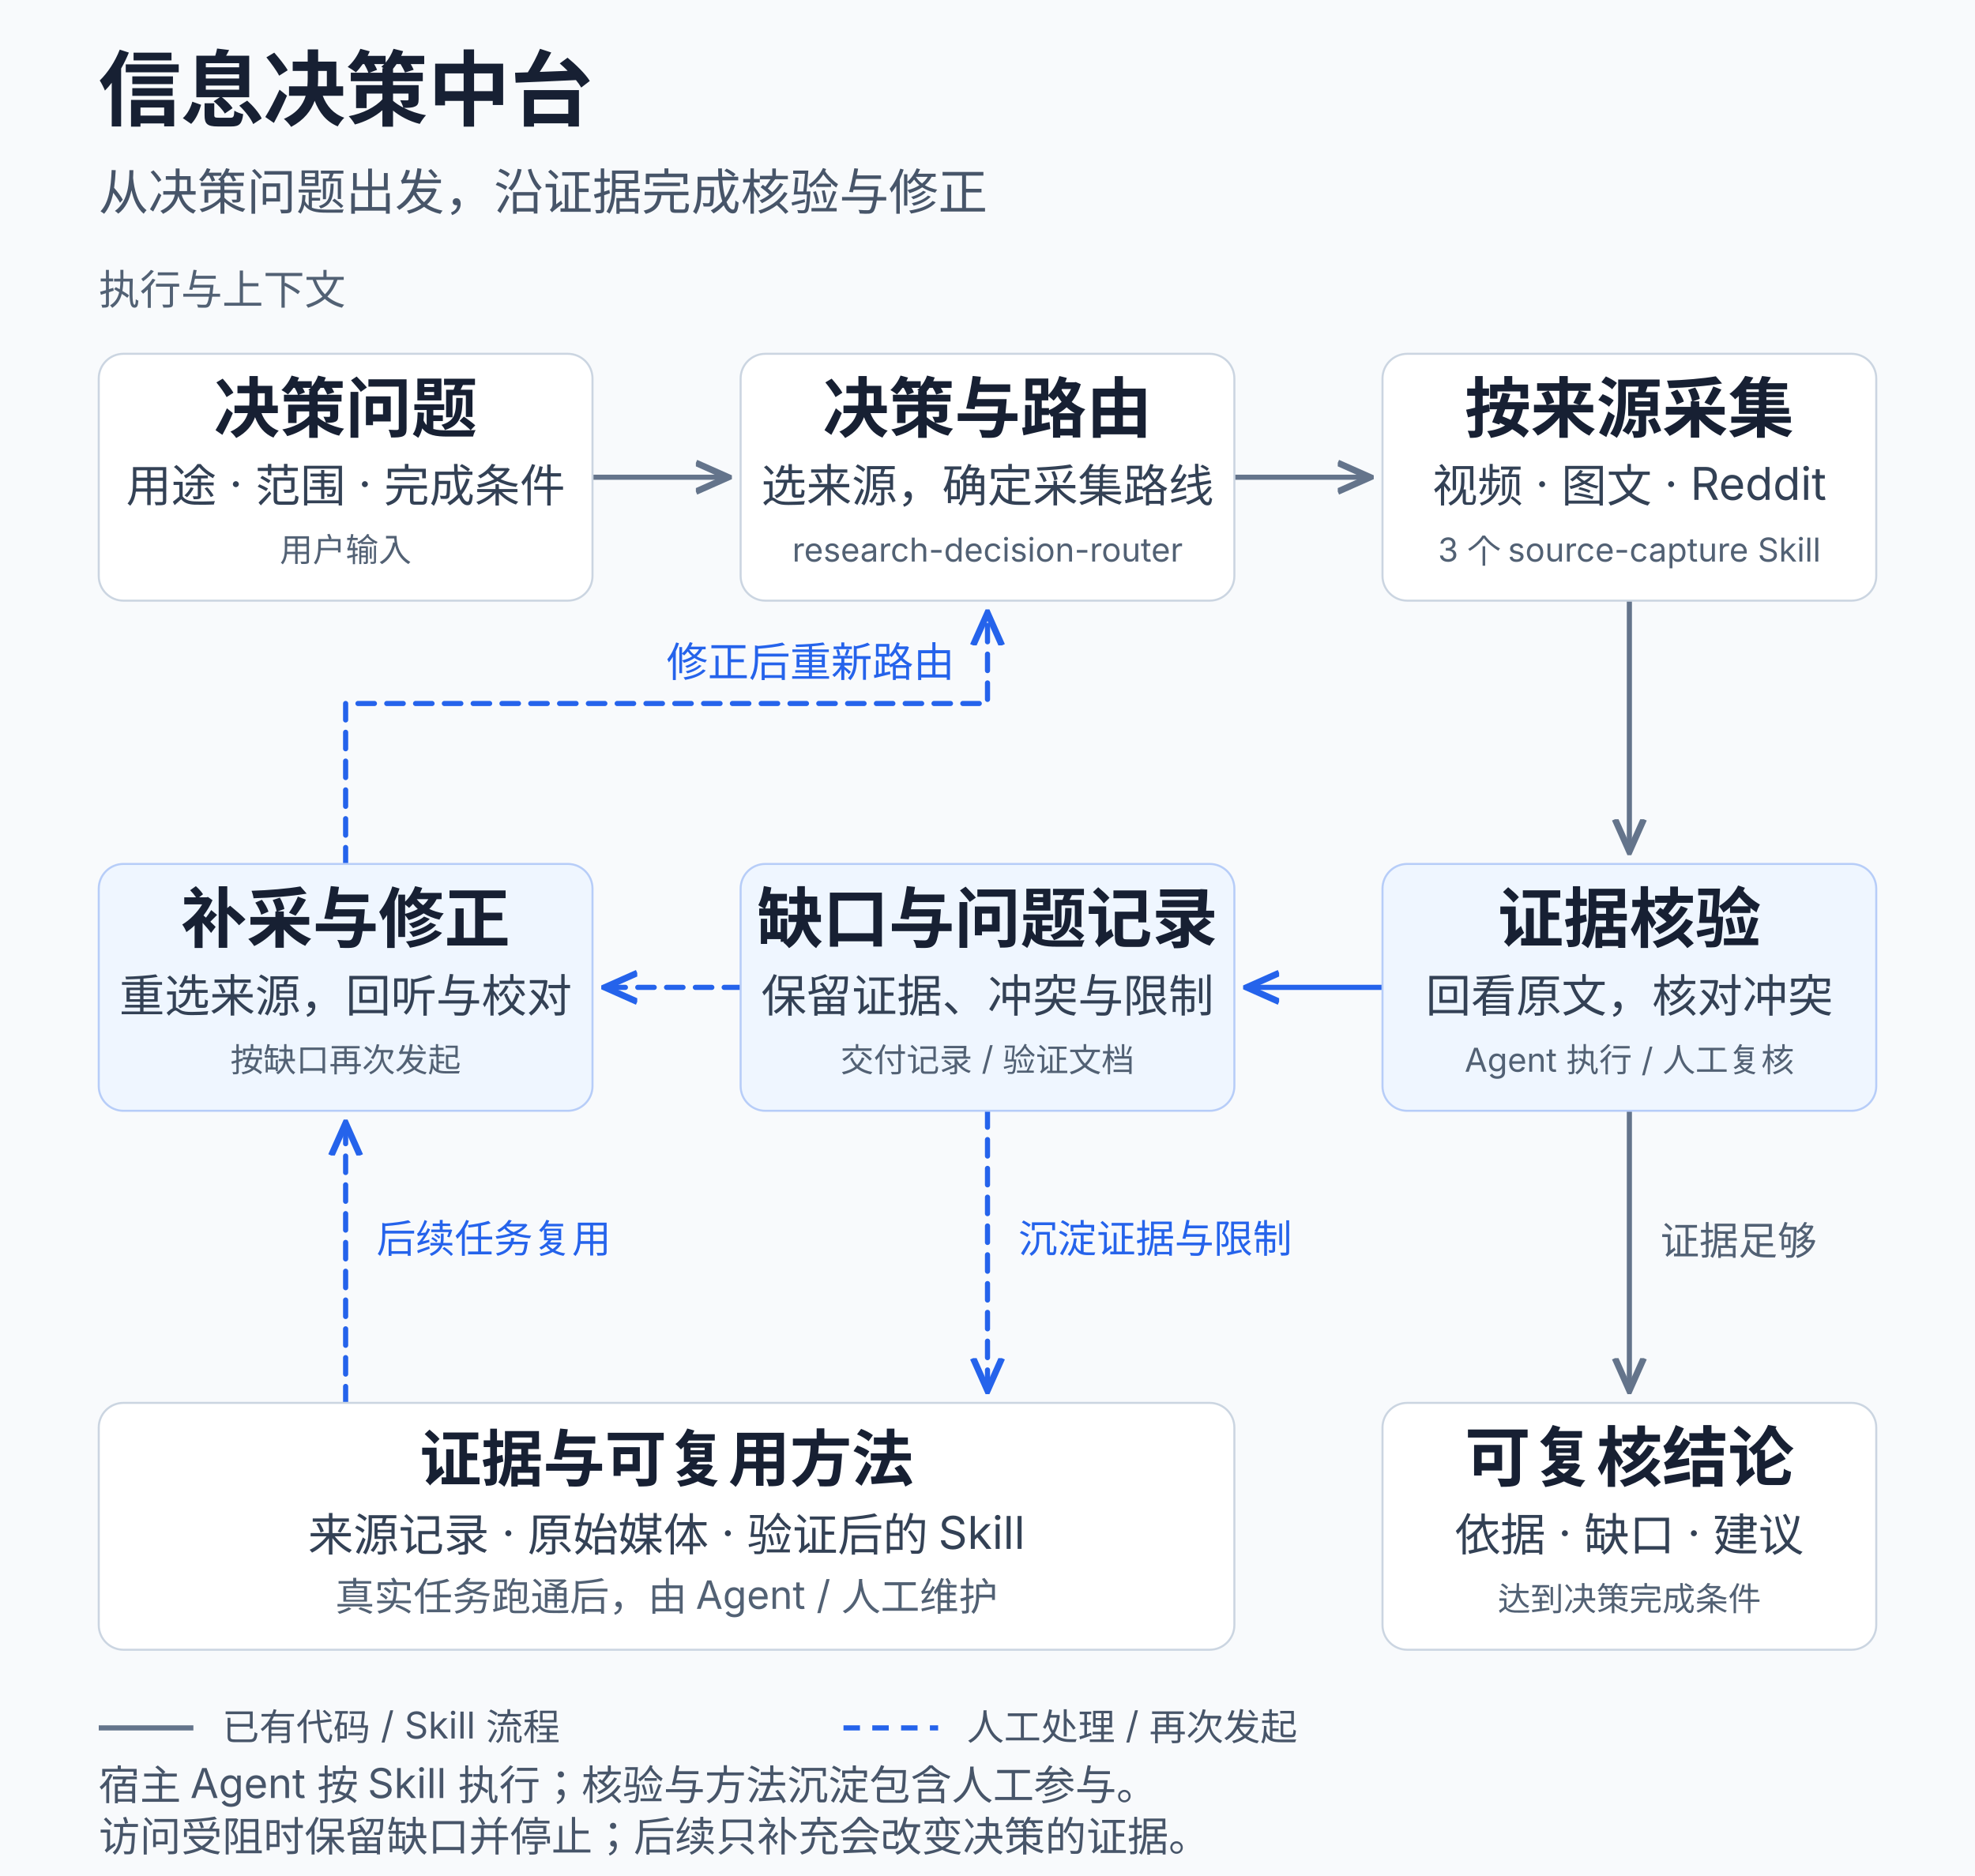
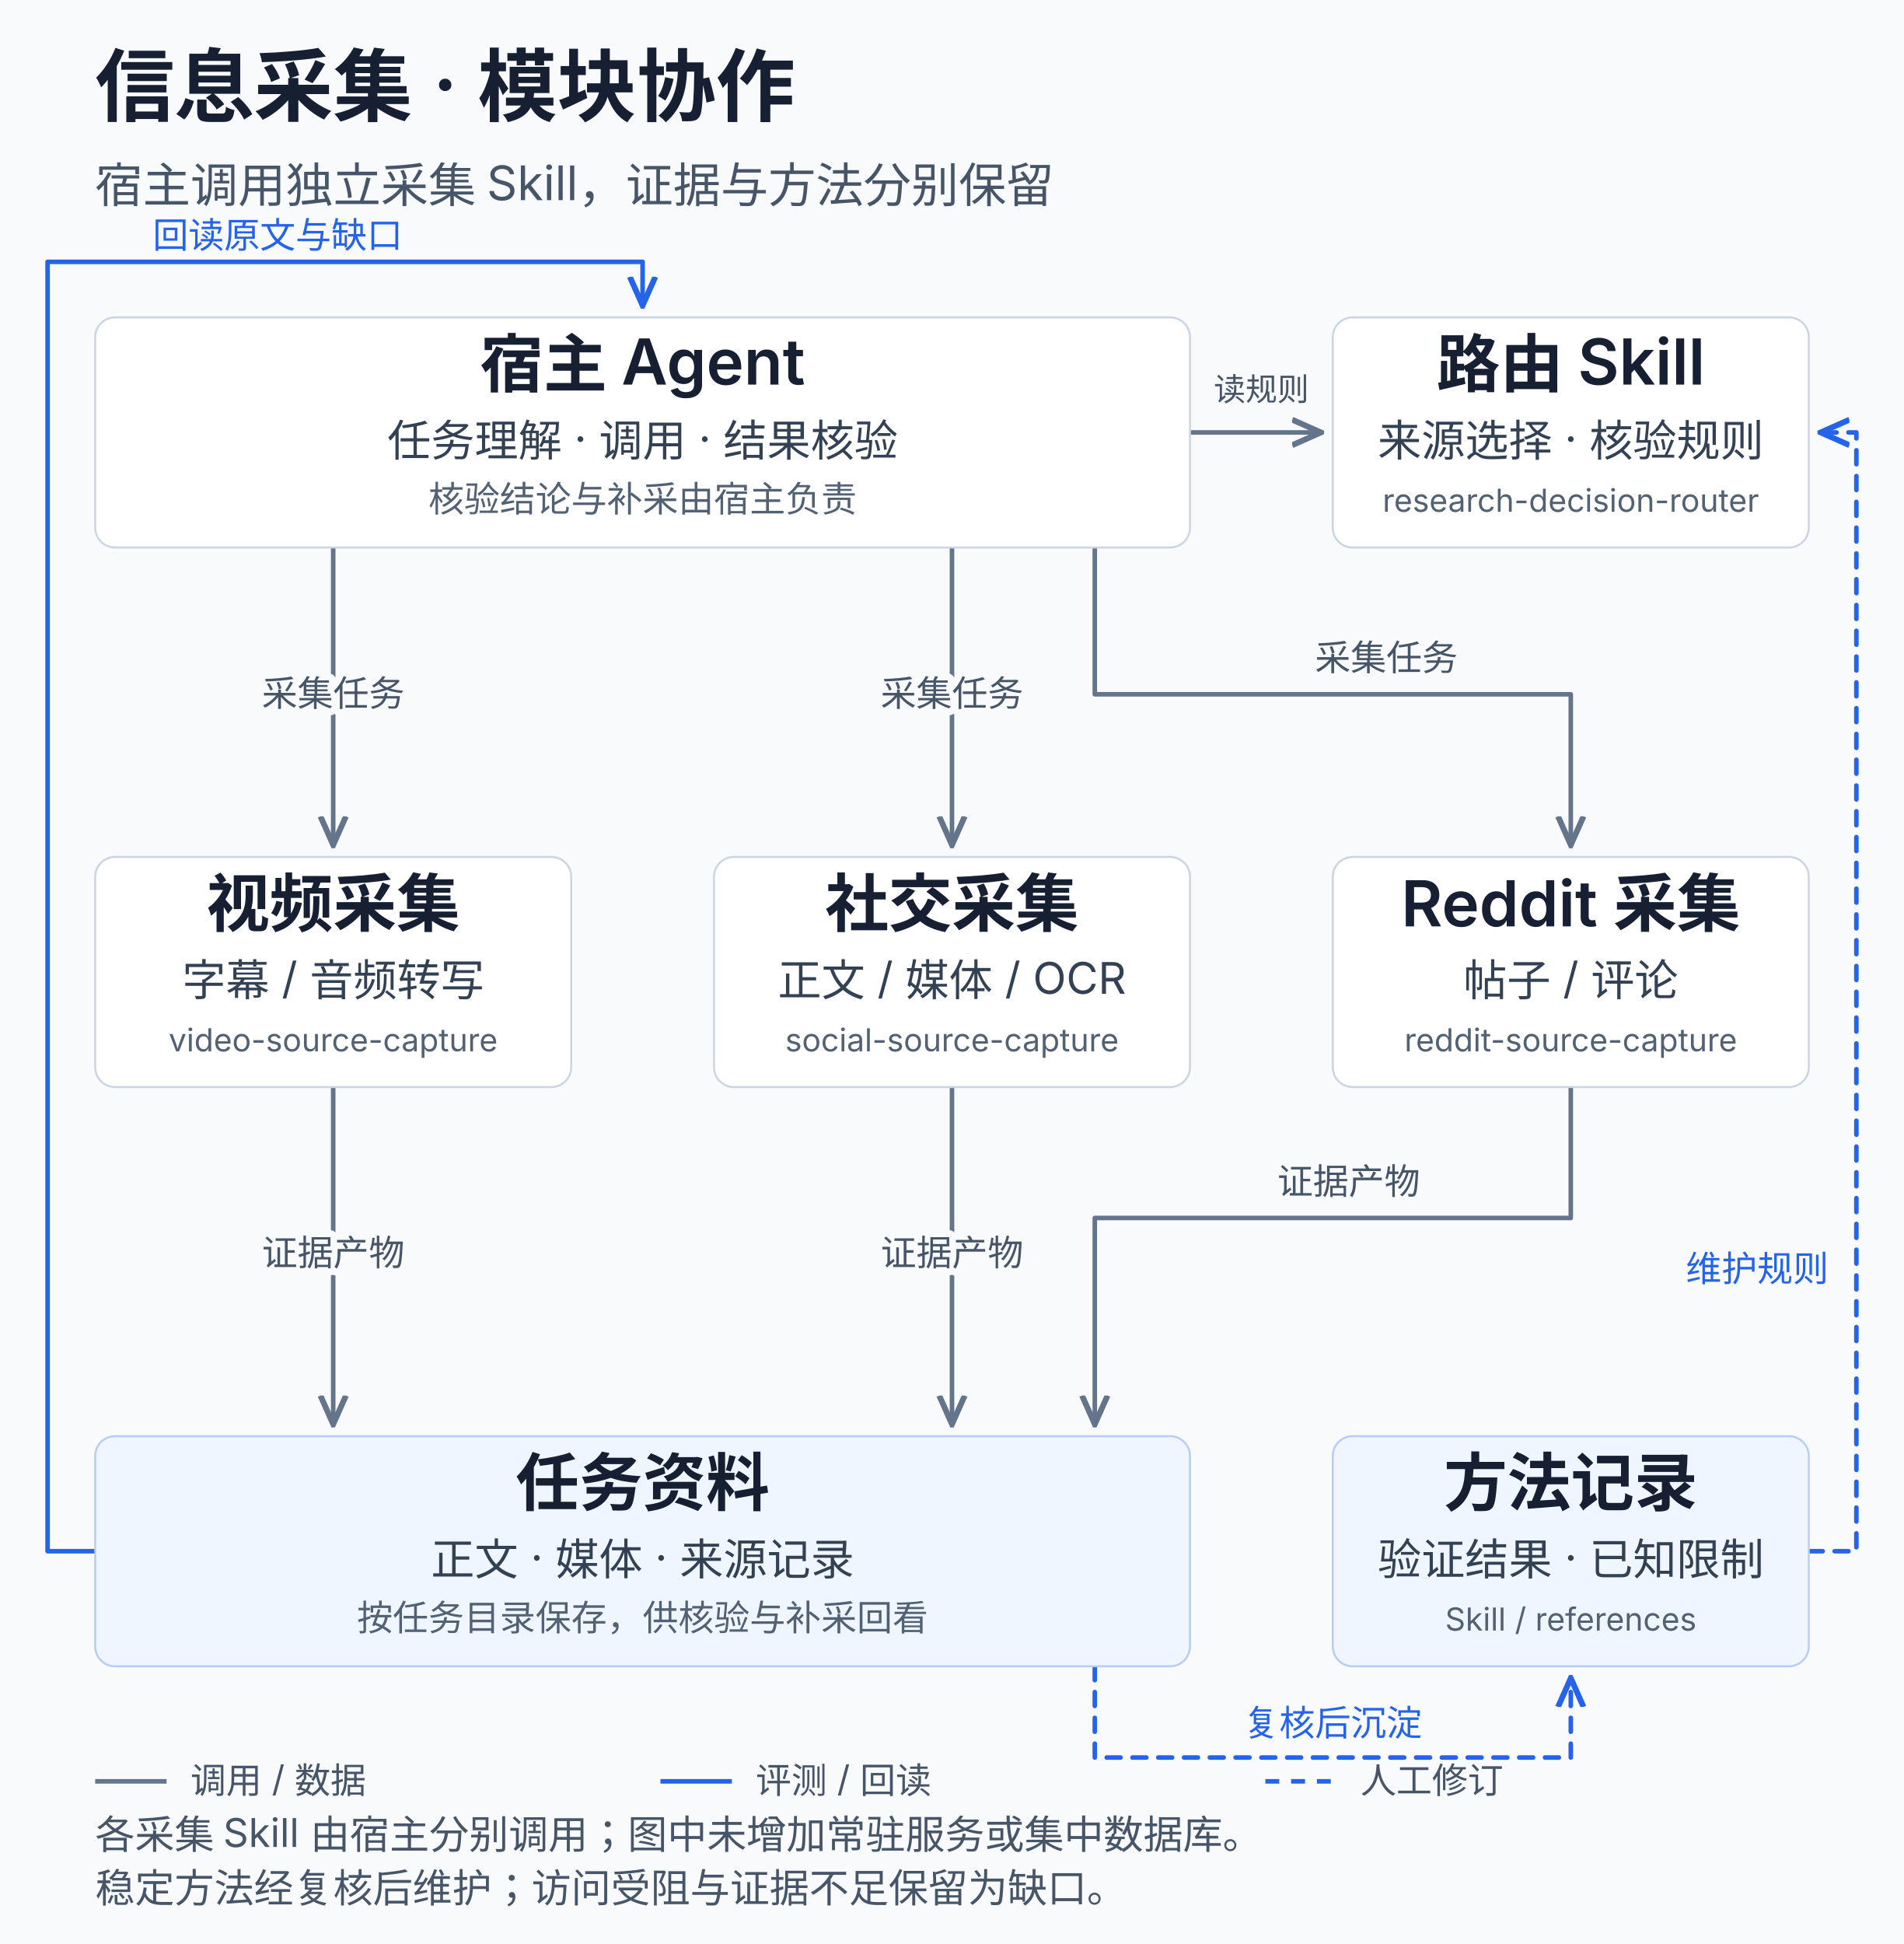
- <svg xmlns="http://www.w3.org/2000/svg" width="960" height="912" viewBox="0 0 960 912" role="img" aria-labelledby="title desc" lang="zh">
+ <svg xmlns="http://www.w3.org/2000/svg" width="960" height="980" viewBox="0 0 960 980" role="img" aria-labelledby="title desc" lang="zh">
  <defs>
-     <marker id="gray" viewBox="0 0 10 10" refX="9" refY="5" markerWidth="7" markerHeight="7" orient="auto">
+     <marker id="gray" viewBox="0 0 10 10" refX="9" refY="5" markerWidth="7" markerHeight="7" orient="auto-start-reverse">
      <path d="M 0 1 L 9 5 L 0 9" fill="none" stroke="#64748b" stroke-width="1.8" />
    </marker>
-     <marker id="blue" viewBox="0 0 10 10" refX="9" refY="5" markerWidth="7" markerHeight="7" orient="auto">
+     <marker id="blue" viewBox="0 0 10 10" refX="9" refY="5" markerWidth="7" markerHeight="7" orient="auto-start-reverse">
      <path d="M 0 1 L 9 5 L 0 9" fill="none" stroke="#2563eb" stroke-width="1.8" />
    </marker>
  </defs>
-   <rect width="960" height="912" fill="#f8fafc" />
+   <rect width="960" height="980" fill="#f8fafc" />
  <g font-family="system-ui, -apple-system, BlinkMacSystemFont, Segoe UI, PingFang SC, Microsoft YaHei, sans-serif">
-     <text x="48" y="58" font-size="40" fill="#172033" text-anchor="start" font-weight="600">信息决策中台</text>
-     <text x="48" y="102" font-size="24" fill="#475569" text-anchor="start" font-weight="400">从决策问题出发，沿证据完成核验与修正</text>
-     <text x="48" y="148" font-size="20" fill="#526174" text-anchor="start" font-weight="400">执行与上下文</text>
-     <path d="M 288 232 H 354" fill="none" stroke="#64748b" stroke-width="2.5" stroke-linejoin="round" stroke-linecap="round" marker-end="url(#gray)" />
-     <path d="M 600 232 H 666" fill="none" stroke="#64748b" stroke-width="2.5" stroke-linejoin="round" stroke-linecap="round" marker-end="url(#gray)" />
-     <path d="M 792 292 V 414" fill="none" stroke="#64748b" stroke-width="2.5" stroke-linejoin="round" stroke-linecap="round" marker-end="url(#gray)" />
-     <path d="M 672 480 H 606" fill="none" stroke="#2563eb" stroke-width="2.5" stroke-linejoin="round" stroke-linecap="round" marker-end="url(#blue)" />
-     <path d="M 360 480 H 294" fill="none" stroke="#2563eb" stroke-width="2.5" stroke-linejoin="round" stroke-linecap="round" marker-end="url(#blue)" stroke-dasharray="8 6" />
-     <path d="M 168 420 V 342 H 480 V 298" fill="none" stroke="#2563eb" stroke-width="2.5" stroke-linejoin="round" stroke-linecap="round" marker-end="url(#blue)" stroke-dasharray="8 6" />
-     <text x="324" y="329" font-size="20" fill="#2563eb" text-anchor="start" font-weight="400">修正后重新路由</text>
-     <path d="M 792 540 V 676" fill="none" stroke="#64748b" stroke-width="2.5" stroke-linejoin="round" stroke-linecap="round" marker-end="url(#gray)" />
-     <text x="807" y="610" font-size="19" fill="#526174" text-anchor="start" font-weight="400">证据足够</text>
-     <path d="M 480 540 V 676" fill="none" stroke="#2563eb" stroke-width="2.5" stroke-linejoin="round" stroke-linecap="round" marker-end="url(#blue)" stroke-dasharray="8 6" />
-     <text x="495" y="609" font-size="19" fill="#2563eb" text-anchor="start" font-weight="400">沉淀证据与限制</text>
-     <path d="M 168 682 V 546" fill="none" stroke="#2563eb" stroke-width="2.5" stroke-linejoin="round" stroke-linecap="round" marker-end="url(#blue)" stroke-dasharray="8 6" />
-     <text x="183" y="609" font-size="19" fill="#2563eb" text-anchor="start" font-weight="400">后续任务复用</text>
-     <g>
-       <rect x="48" y="172" width="240" height="120" rx="12" fill="#ffffff" stroke="#cbd5e1" />
-       <text x="168.0" y="210" font-size="32" fill="#172033" text-anchor="middle" font-weight="600">决策问题</text>
-       <text x="168.0" y="244" font-size="22" fill="#334155" text-anchor="middle" font-weight="400">用途 · 范围 · 完成条件</text>
-       <text x="168.0" y="273" font-size="16" fill="#526174" text-anchor="middle" font-weight="400">用户输入</text>
+     <text x="48" y="58" font-size="40" fill="#172033" text-anchor="start" font-weight="600">信息采集 · 模块协作</text>
+     <text x="48" y="102" font-size="24" fill="#475569" text-anchor="start" font-weight="400">宿主调用独立采集 Skill，证据与方法分别保留</text>
+     <path d="M 600 218 H 666" fill="none" stroke="#f8fafc" stroke-width="8" stroke-linejoin="round" />
+     <path d="M 600 218 H 666" fill="none" stroke="#64748b" stroke-width="2.3" stroke-linejoin="round" stroke-linecap="round" marker-end="url(#gray)" />
+     <path d="M 168 276 V 426" fill="none" stroke="#f8fafc" stroke-width="8" stroke-linejoin="round" />
+     <path d="M 168 276 V 426" fill="none" stroke="#64748b" stroke-width="2.3" stroke-linejoin="round" stroke-linecap="round" marker-end="url(#gray)" />
+     <path d="M 480 276 V 426" fill="none" stroke="#f8fafc" stroke-width="8" stroke-linejoin="round" />
+     <path d="M 480 276 V 426" fill="none" stroke="#64748b" stroke-width="2.3" stroke-linejoin="round" stroke-linecap="round" marker-end="url(#gray)" />
+     <path d="M 552 276 V 350 H 792 V 426" fill="none" stroke="#f8fafc" stroke-width="8" stroke-linejoin="round" />
+     <path d="M 552 276 V 350 H 792 V 426" fill="none" stroke="#64748b" stroke-width="2.3" stroke-linejoin="round" stroke-linecap="round" marker-end="url(#gray)" />
+     <path d="M 168 548 V 718" fill="none" stroke="#f8fafc" stroke-width="8" stroke-linejoin="round" />
+     <path d="M 168 548 V 718" fill="none" stroke="#64748b" stroke-width="2.3" stroke-linejoin="round" stroke-linecap="round" marker-end="url(#gray)" />
+     <path d="M 480 548 V 718" fill="none" stroke="#f8fafc" stroke-width="8" stroke-linejoin="round" />
+     <path d="M 480 548 V 718" fill="none" stroke="#64748b" stroke-width="2.3" stroke-linejoin="round" stroke-linecap="round" marker-end="url(#gray)" />
+     <path d="M 792 548 V 614 H 552 V 718" fill="none" stroke="#f8fafc" stroke-width="8" stroke-linejoin="round" />
+     <path d="M 792 548 V 614 H 552 V 718" fill="none" stroke="#64748b" stroke-width="2.3" stroke-linejoin="round" stroke-linecap="round" marker-end="url(#gray)" />
+     <path d="M 48 782 H 24 V 132 H 324 V 154" fill="none" stroke="#f8fafc" stroke-width="8" stroke-linejoin="round" />
+     <path d="M 48 782 H 24 V 132 H 324 V 154" fill="none" stroke="#2563eb" stroke-width="2.3" stroke-linejoin="round" stroke-linecap="round" marker-end="url(#blue)" />
+     <path d="M 552 840 V 886 H 792 V 846" fill="none" stroke="#f8fafc" stroke-width="8" stroke-linejoin="round" />
+     <path d="M 552 840 V 886 H 792 V 846" fill="none" stroke="#2563eb" stroke-width="2.3" stroke-linejoin="round" stroke-linecap="round" stroke-dasharray="7 6" marker-end="url(#blue)" />
+     <path d="M 912 782 H 936 V 218 H 918" fill="none" stroke="#f8fafc" stroke-width="8" stroke-linejoin="round" />
+     <path d="M 912 782 H 936 V 218 H 918" fill="none" stroke="#2563eb" stroke-width="2.3" stroke-linejoin="round" stroke-linecap="round" stroke-dasharray="7 6" marker-end="url(#blue)" />
+     <g class="module" data-module="宿主 Agent">
+       <rect x="48" y="160" width="552" height="116" rx="10" fill="#ffffff" stroke="#cbd5e1" />
+       <text x="324.0" y="195" font-size="32" fill="#172033" text-anchor="middle" font-weight="600">宿主 Agent</text>
+       <text x="324.0" y="230" font-size="22" fill="#334155" text-anchor="middle" font-weight="400">任务理解 · 调用 · 结果核验</text>
+       <text x="324.0" y="258" font-size="18" fill="#526174" text-anchor="middle" font-weight="400">核验结论与补采由宿主负责</text>
    </g>
-     <g>
-       <rect x="360" y="172" width="240" height="120" rx="12" fill="#ffffff" stroke="#cbd5e1" />
-       <text x="480.0" y="210" font-size="32" fill="#172033" text-anchor="middle" font-weight="600">决策与路由</text>
-       <text x="480.0" y="244" font-size="22" fill="#334155" text-anchor="middle" font-weight="400">选来源，确定采集路线</text>
-       <text x="480.0" y="273" font-size="16" fill="#526174" text-anchor="middle" font-weight="400">research-decision-router</text>
+     <g class="module" data-module="路由 Skill">
+       <rect x="672" y="160" width="240" height="116" rx="10" fill="#ffffff" stroke="#cbd5e1" />
+       <text x="792.0" y="195" font-size="32" fill="#172033" text-anchor="middle" font-weight="600">路由 Skill</text>
+       <text x="792.0" y="230" font-size="22" fill="#334155" text-anchor="middle" font-weight="400">来源选择 · 核验规则</text>
+       <text x="792.0" y="258" font-size="16" fill="#526174" text-anchor="middle" font-weight="400">research-decision-router</text>
    </g>
-     <g>
-       <rect x="672" y="172" width="240" height="120" rx="12" fill="#ffffff" stroke="#cbd5e1" />
-       <text x="792.0" y="210" font-size="32" fill="#172033" text-anchor="middle" font-weight="600">按来源采集</text>
-       <text x="792.0" y="244" font-size="22" fill="#334155" text-anchor="middle" font-weight="400">视频 · 图文 · Reddit</text>
-       <text x="792.0" y="273" font-size="16" fill="#526174" text-anchor="middle" font-weight="400">3 个 source-capture Skill</text>
+     <g class="module" data-module="视频采集">
+       <rect x="48" y="432" width="240" height="116" rx="10" fill="#ffffff" stroke="#cbd5e1" />
+       <text x="168.0" y="467" font-size="32" fill="#172033" text-anchor="middle" font-weight="600">视频采集</text>
+       <text x="168.0" y="502" font-size="22" fill="#334155" text-anchor="middle" font-weight="400">字幕 / 音频转写</text>
+       <text x="168.0" y="530" font-size="16" fill="#526174" text-anchor="middle" font-weight="400">video-source-capture</text>
    </g>
-     <g>
-       <rect x="672" y="420" width="240" height="120" rx="12" fill="#eff6ff" stroke="#b7cdf8" />
-       <text x="792.0" y="458" font-size="32" fill="#172033" text-anchor="middle" font-weight="600">证据核验</text>
-       <text x="792.0" y="492" font-size="22" fill="#334155" text-anchor="middle" font-weight="400">回看原文，核对冲突</text>
-       <text x="792.0" y="521" font-size="16" fill="#526174" text-anchor="middle" font-weight="400">Agent 执行 / 人工复核</text>
+     <g class="module" data-module="社交采集">
+       <rect x="360" y="432" width="240" height="116" rx="10" fill="#ffffff" stroke="#cbd5e1" />
+       <text x="480.0" y="467" font-size="32" fill="#172033" text-anchor="middle" font-weight="600">社交采集</text>
+       <text x="480.0" y="502" font-size="22" fill="#334155" text-anchor="middle" font-weight="400">正文 / 媒体 / OCR</text>
+       <text x="480.0" y="530" font-size="16" fill="#526174" text-anchor="middle" font-weight="400">social-source-capture</text>
    </g>
-     <g>
-       <rect x="360" y="420" width="240" height="120" rx="12" fill="#eff6ff" stroke="#b7cdf8" />
-       <text x="480.0" y="458" font-size="32" fill="#172033" text-anchor="middle" font-weight="600">缺口与问题记录</text>
-       <text x="480.0" y="492" font-size="22" fill="#334155" text-anchor="middle" font-weight="400">保留证据、冲突与限制</text>
-       <text x="480.0" y="521" font-size="16" fill="#526174" text-anchor="middle" font-weight="400">交付记录 / 验证文档</text>
+     <g class="module" data-module="Reddit 采集">
+       <rect x="672" y="432" width="240" height="116" rx="10" fill="#ffffff" stroke="#cbd5e1" />
+       <text x="792.0" y="467" font-size="32" fill="#172033" text-anchor="middle" font-weight="600">Reddit 采集</text>
+       <text x="792.0" y="502" font-size="22" fill="#334155" text-anchor="middle" font-weight="400">帖子 / 评论</text>
+       <text x="792.0" y="530" font-size="16" fill="#526174" text-anchor="middle" font-weight="400">reddit-source-capture</text>
    </g>
-     <g>
-       <rect x="48" y="420" width="240" height="120" rx="12" fill="#eff6ff" stroke="#b7cdf8" />
-       <text x="168.0" y="458" font-size="32" fill="#172033" text-anchor="middle" font-weight="600">补采与修正</text>
-       <text x="168.0" y="492" font-size="22" fill="#334155" text-anchor="middle" font-weight="400">重选来源，回听与校对</text>
-       <text x="168.0" y="521" font-size="16" fill="#526174" text-anchor="middle" font-weight="400">按缺口再次发起</text>
+     <g class="module" data-module="任务资料">
+       <rect x="48" y="724" width="552" height="116" rx="10" fill="#eff6ff" stroke="#b7cdf8" />
+       <text x="324.0" y="759" font-size="32" fill="#172033" text-anchor="middle" font-weight="600">任务资料</text>
+       <text x="324.0" y="794" font-size="22" fill="#334155" text-anchor="middle" font-weight="400">正文 · 媒体 · 来源记录</text>
+       <text x="324.0" y="822" font-size="18" fill="#526174" text-anchor="middle" font-weight="400">按任务目录保存，供核验与补采回看</text>
    </g>
-     <g>
-       <rect x="48" y="682" width="552" height="120" rx="12" fill="#ffffff" stroke="#cbd5e1" />
-       <text x="324.0" y="720" font-size="30" fill="#172033" text-anchor="middle" font-weight="600">证据与可复用方法</text>
-       <text x="324.0" y="754" font-size="22" fill="#334155" text-anchor="middle" font-weight="400">来源记录 · 原始媒体 · 验证后的 Skill</text>
-       <text x="324.0" y="783" font-size="19" fill="#526174" text-anchor="middle" font-weight="400">真实任务跑通后，由 Agent / 人工维护</text>
+     <g class="module" data-module="方法记录">
+       <rect x="672" y="724" width="240" height="116" rx="10" fill="#eff6ff" stroke="#b7cdf8" />
+       <text x="792.0" y="759" font-size="32" fill="#172033" text-anchor="middle" font-weight="600">方法记录</text>
+       <text x="792.0" y="794" font-size="22" fill="#334155" text-anchor="middle" font-weight="400">验证结果 · 已知限制</text>
+       <text x="792.0" y="822" font-size="16" fill="#526174" text-anchor="middle" font-weight="400">Skill / references</text>
    </g>
-     <g>
-       <rect x="672" y="682" width="240" height="120" rx="12" fill="#ffffff" stroke="#cbd5e1" />
-       <text x="792.0" y="720" font-size="32" fill="#172033" text-anchor="middle" font-weight="600">可复核结论</text>
-       <text x="792.0" y="754" font-size="22" fill="#334155" text-anchor="middle" font-weight="400">依据 · 缺口 · 建议</text>
-       <text x="792.0" y="783" font-size="16" fill="#526174" text-anchor="middle" font-weight="400">达到决策完成条件</text>
+     <g class="edge-label">
+       <text x="636" y="202" font-size="16" text-anchor="middle" fill="#475569" stroke="#f8fafc" stroke-width="7" stroke-linejoin="round" paint-order="stroke fill">读规则</text>
    </g>
-     <line x1="48" y1="840" x2="94" y2="840" stroke="#64748b" stroke-width="2.5" />
-     <text x="108" y="846" font-size="18" fill="#475569" text-anchor="start" font-weight="400">已有代码 / Skill 流程</text>
-     <line x1="410" y1="840" x2="456" y2="840" stroke="#2563eb" stroke-width="2.5" stroke-dasharray="8 6" />
-     <text x="470" y="846" font-size="18" fill="#475569" text-anchor="start" font-weight="400">人工处理 / 再次发起</text>
-     <text x="48" y="875" font-size="20" fill="#475569" text-anchor="start" font-weight="400">宿主 Agent 按 Skill 执行；核验与方法沉淀包含人工参与。</text>
-     <text x="48" y="900" font-size="20" fill="#475569" text-anchor="start" font-weight="400">访问受阻时保留缺口并停止；后续只补充会改变决策的证据。</text>
+     <g class="edge-label">
+       <text x="168" y="356" font-size="18" text-anchor="middle" fill="#475569" stroke="#f8fafc" stroke-width="7" stroke-linejoin="round" paint-order="stroke fill">采集任务</text>
+     </g>
+     <g class="edge-label">
+       <text x="480" y="356" font-size="18" text-anchor="middle" fill="#475569" stroke="#f8fafc" stroke-width="7" stroke-linejoin="round" paint-order="stroke fill">采集任务</text>
+     </g>
+     <g class="edge-label">
+       <text x="699" y="338" font-size="18" text-anchor="middle" fill="#475569" stroke="#f8fafc" stroke-width="7" stroke-linejoin="round" paint-order="stroke fill">采集任务</text>
+     </g>
+     <g class="edge-label">
+       <text x="168" y="638" font-size="18" text-anchor="middle" fill="#475569" stroke="#f8fafc" stroke-width="7" stroke-linejoin="round" paint-order="stroke fill">证据产物</text>
+     </g>
+     <g class="edge-label">
+       <text x="480" y="638" font-size="18" text-anchor="middle" fill="#475569" stroke="#f8fafc" stroke-width="7" stroke-linejoin="round" paint-order="stroke fill">证据产物</text>
+     </g>
+     <g class="edge-label">
+       <text x="680" y="602" font-size="18" text-anchor="middle" fill="#475569" stroke="#f8fafc" stroke-width="7" stroke-linejoin="round" paint-order="stroke fill">证据产物</text>
+     </g>
+     <g class="edge-label">
+       <text x="140" y="125" font-size="18" text-anchor="middle" fill="#2563eb" stroke="#f8fafc" stroke-width="7" stroke-linejoin="round" paint-order="stroke fill">回读原文与缺口</text>
+     </g>
+     <g class="edge-label">
+       <text x="672" y="875" font-size="18" text-anchor="middle" fill="#2563eb" stroke="#f8fafc" stroke-width="7" stroke-linejoin="round" paint-order="stroke fill">复核后沉淀</text>
+     </g>
+     <g class="edge-label">
+       <text x="922" y="646" font-size="18" text-anchor="end" fill="#2563eb" stroke="#f8fafc" stroke-width="7" stroke-linejoin="round" paint-order="stroke fill">维护规则</text>
+     </g>
+     <line x1="48" y1="898" x2="84" y2="898" stroke="#64748b" stroke-width="2.3" />
+     <text x="96" y="904" font-size="18" fill="#475569" text-anchor="start" font-weight="400">调用 / 数据</text>
+     <line x1="333" y1="898" x2="369" y2="898" stroke="#2563eb" stroke-width="2.3" />
+     <text x="381" y="904" font-size="18" fill="#475569" text-anchor="start" font-weight="400">评测 / 回读</text>
+     <line x1="638" y1="898" x2="674" y2="898" stroke="#2563eb" stroke-width="2.3" stroke-dasharray="7 6" />
+     <text x="686" y="904" font-size="18" fill="#475569" text-anchor="start" font-weight="400">人工修订</text>
+     <text x="48" y="932" font-size="20" fill="#475569" text-anchor="start" font-weight="400">各采集 Skill 由宿主分别调用；图中未增加常驻服务或集中数据库。</text>
+     <text x="48" y="959" font-size="20" fill="#475569" text-anchor="start" font-weight="400">稳定方法经复核后维护；访问受阻与证据不足保留为缺口。</text>
  </g>
</svg>
